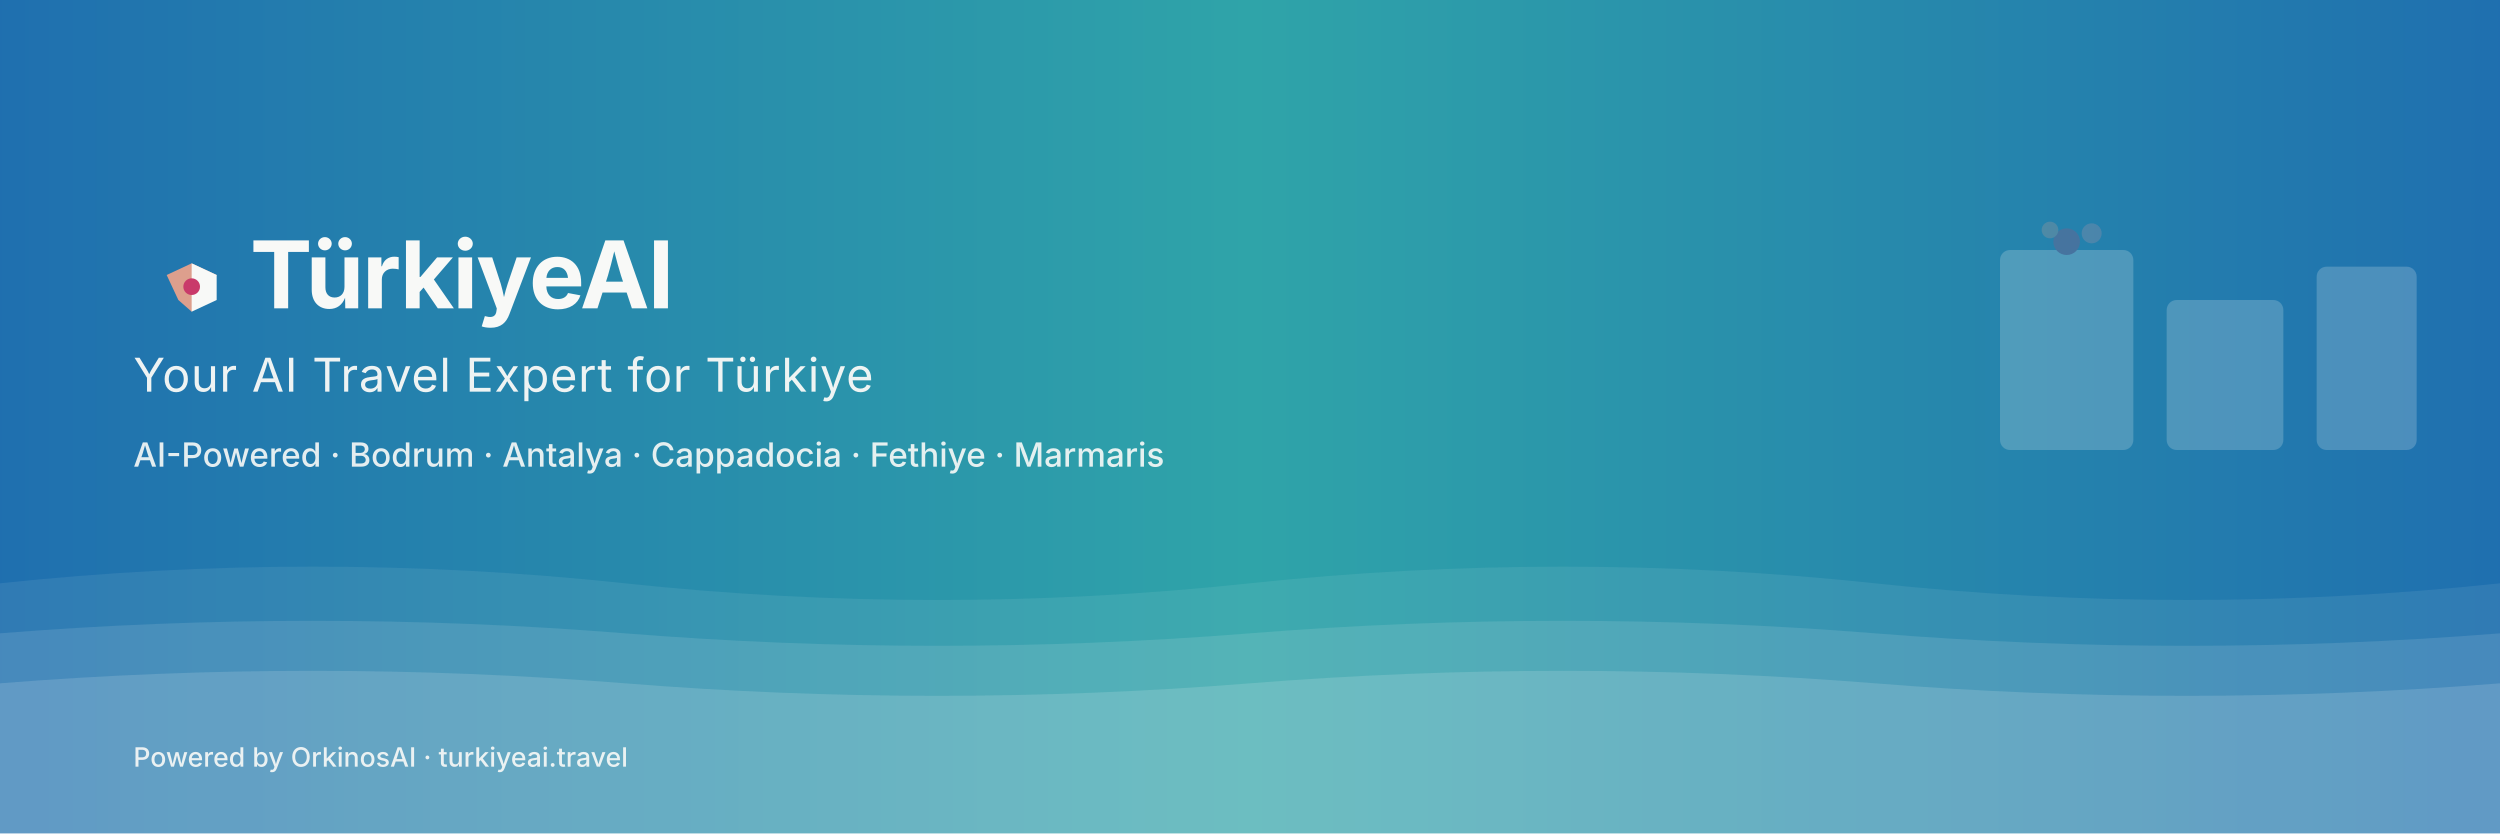
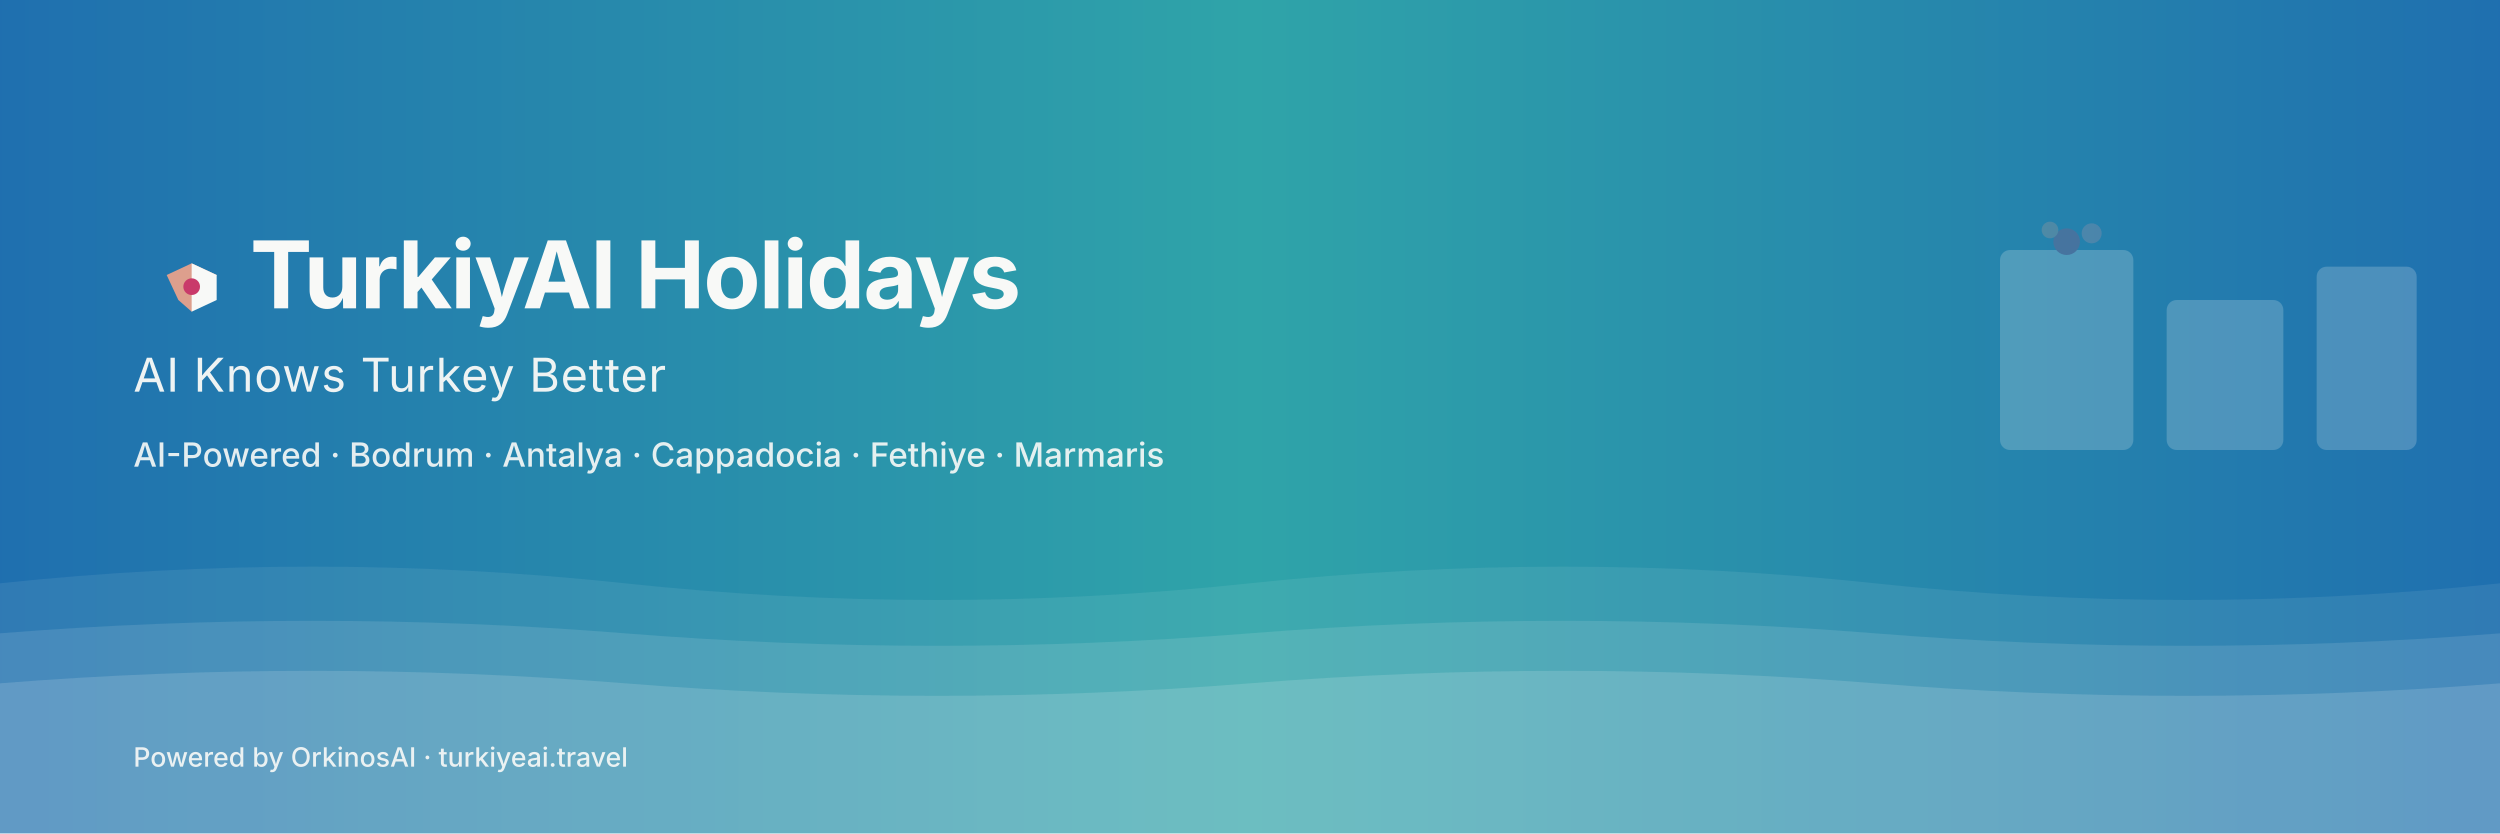
<svg xmlns="http://www.w3.org/2000/svg" viewBox="0 0 1500 500">
  <defs>
    <linearGradient id="xBg" x1="0%" y1="0%" x2="100%" y2="0%">
      <stop offset="0%" style="stop-color:#1F6FAF;stop-opacity:1" />
      <stop offset="50%" style="stop-color:#2FA4A9;stop-opacity:1" />
      <stop offset="100%" style="stop-color:#1F6FAF;stop-opacity:1" />
    </linearGradient>
  </defs>
  <rect width="1500" height="500" fill="url(#xBg)" />
  <path d="M 0 350 Q 188 330, 375 350 T 750 350 T 1125 350 T 1500 350 L 1500 500 L 0 500 Z" fill="#F8F9F7" opacity="0.08" />
  <path d="M 0 380 Q 188 365, 375 380 T 750 380 T 1125 380 T 1500 380 L 1500 500 L 0 500 Z" fill="#F8F9F7" opacity="0.12" />
  <path d="M 0 410 Q 188 395, 375 410 T 750 410 T 1125 410 T 1500 410 L 1500 500 L 0 500 Z" fill="#F8F9F7" opacity="0.15" />
  <g transform="translate(80, 150)">
    <g>
      <path d="M 20 15 L 35 8 L 50 15 L 43 30 L 35 37 L 27 30 Z" fill="#F2A38A" opacity="0.9" />
      <path d="M 35 8 L 50 15 L 50 30 L 35 37 Z" fill="#F8F9F7" />
      <circle cx="35" cy="22" r="5" fill="#C93A6A" />
    </g>
    <text x="70" y="35" font-family="Inter, sans-serif" font-size="56" font-weight="700" fill="#F8F9F7" letter-spacing="-1">
-       TürkiyeAI
+       TurkiyAI Holidays
    </text>
    <text x="0" y="85" font-family="Inter, sans-serif" font-size="28" font-weight="400" fill="#F8F9F7" opacity="0.95" letter-spacing="0.5">
-       Your AI Travel Expert for Türkiye
+       AI Knows Turkey Better
    </text>
    <text x="0" y="130" font-family="Inter, sans-serif" font-size="20" font-weight="500" fill="#F8F9F7" opacity="0.9">
      AI-Powered · Bodrum · Antalya · Cappadocia · Fethiye · Marmaris
    </text>
  </g>
  <g transform="translate(1200, 100)" opacity="0.2">
    <rect x="0" y="50" width="80" height="120" fill="#F8F9F7" rx="6" />
    <rect x="100" y="80" width="70" height="90" fill="#F8F9F7" rx="6" />
    <rect x="190" y="60" width="60" height="110" fill="#F8F9F7" rx="6" />
    <circle cx="40" cy="45" r="8" fill="#C93A6A" />
    <circle cx="55" cy="40" r="6" fill="#E89BA5" />
    <circle cx="30" cy="38" r="5" fill="#F2A38A" />
  </g>
  <g transform="translate(80, 460)">
    <text font-family="Inter, sans-serif" font-size="16" font-weight="500" fill="#F8F9F7" opacity="0.9">
      Powered by OrkinosAI · turkiyeai.travel
    </text>
  </g>
</svg>
